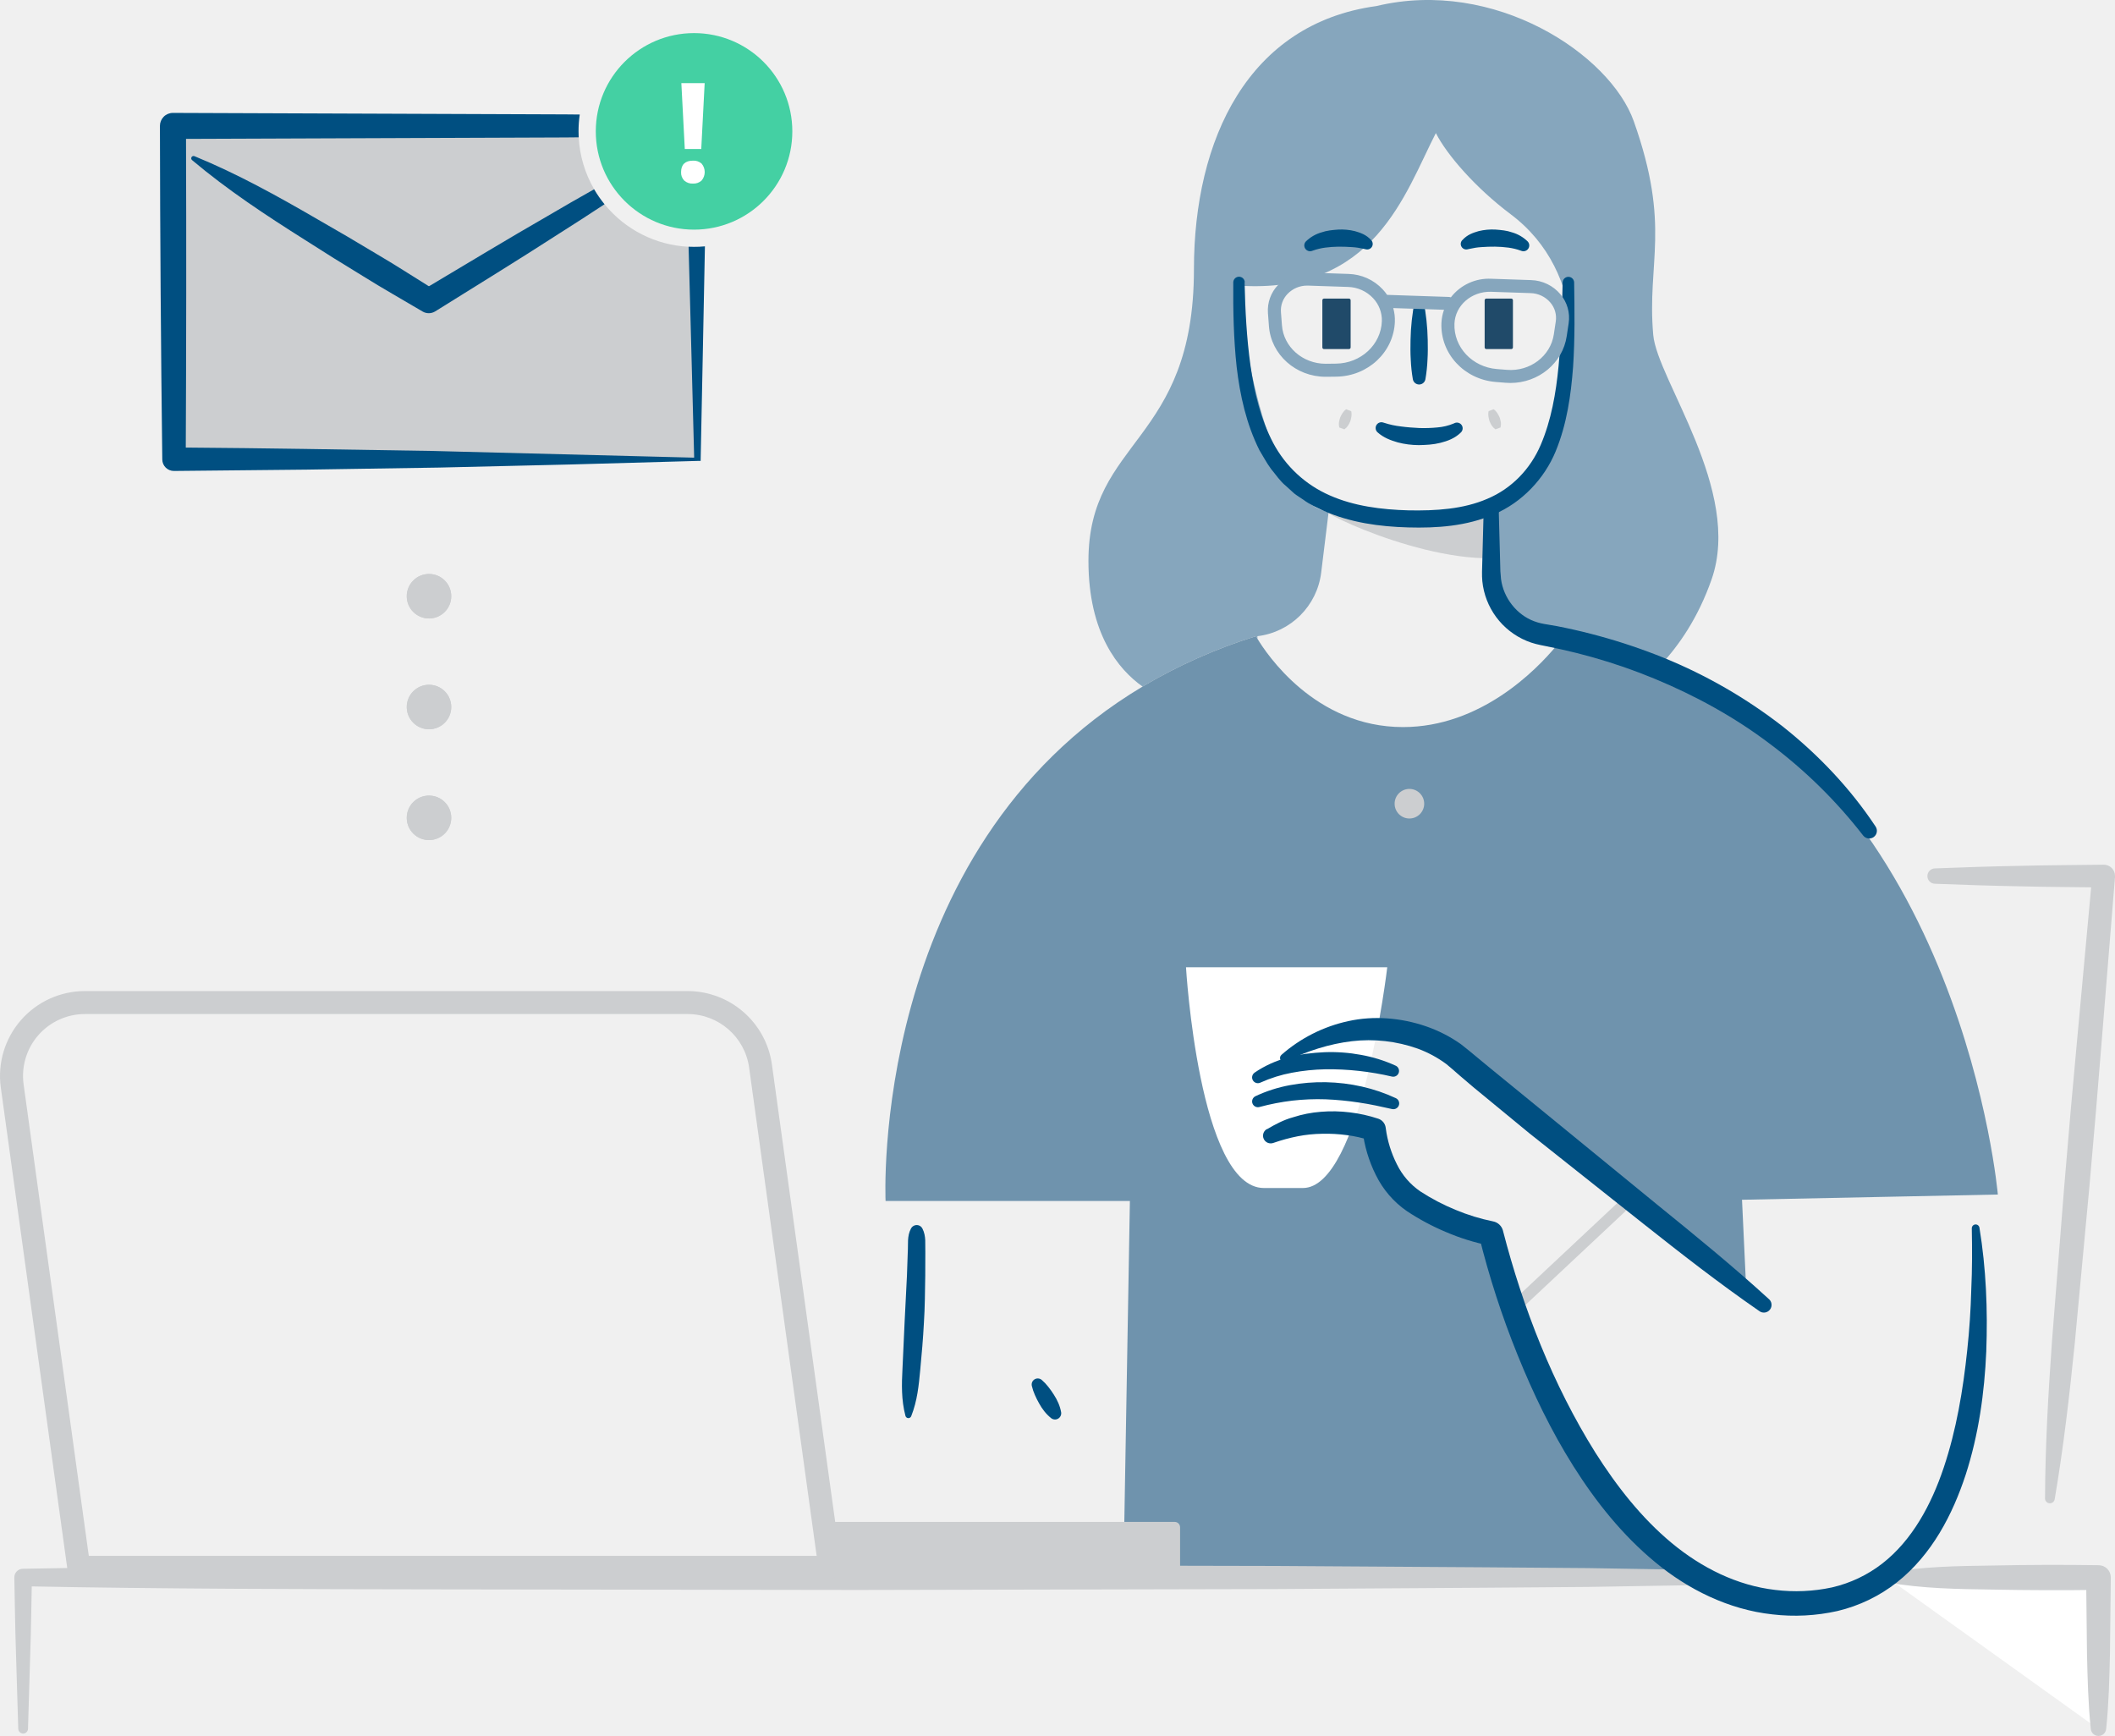
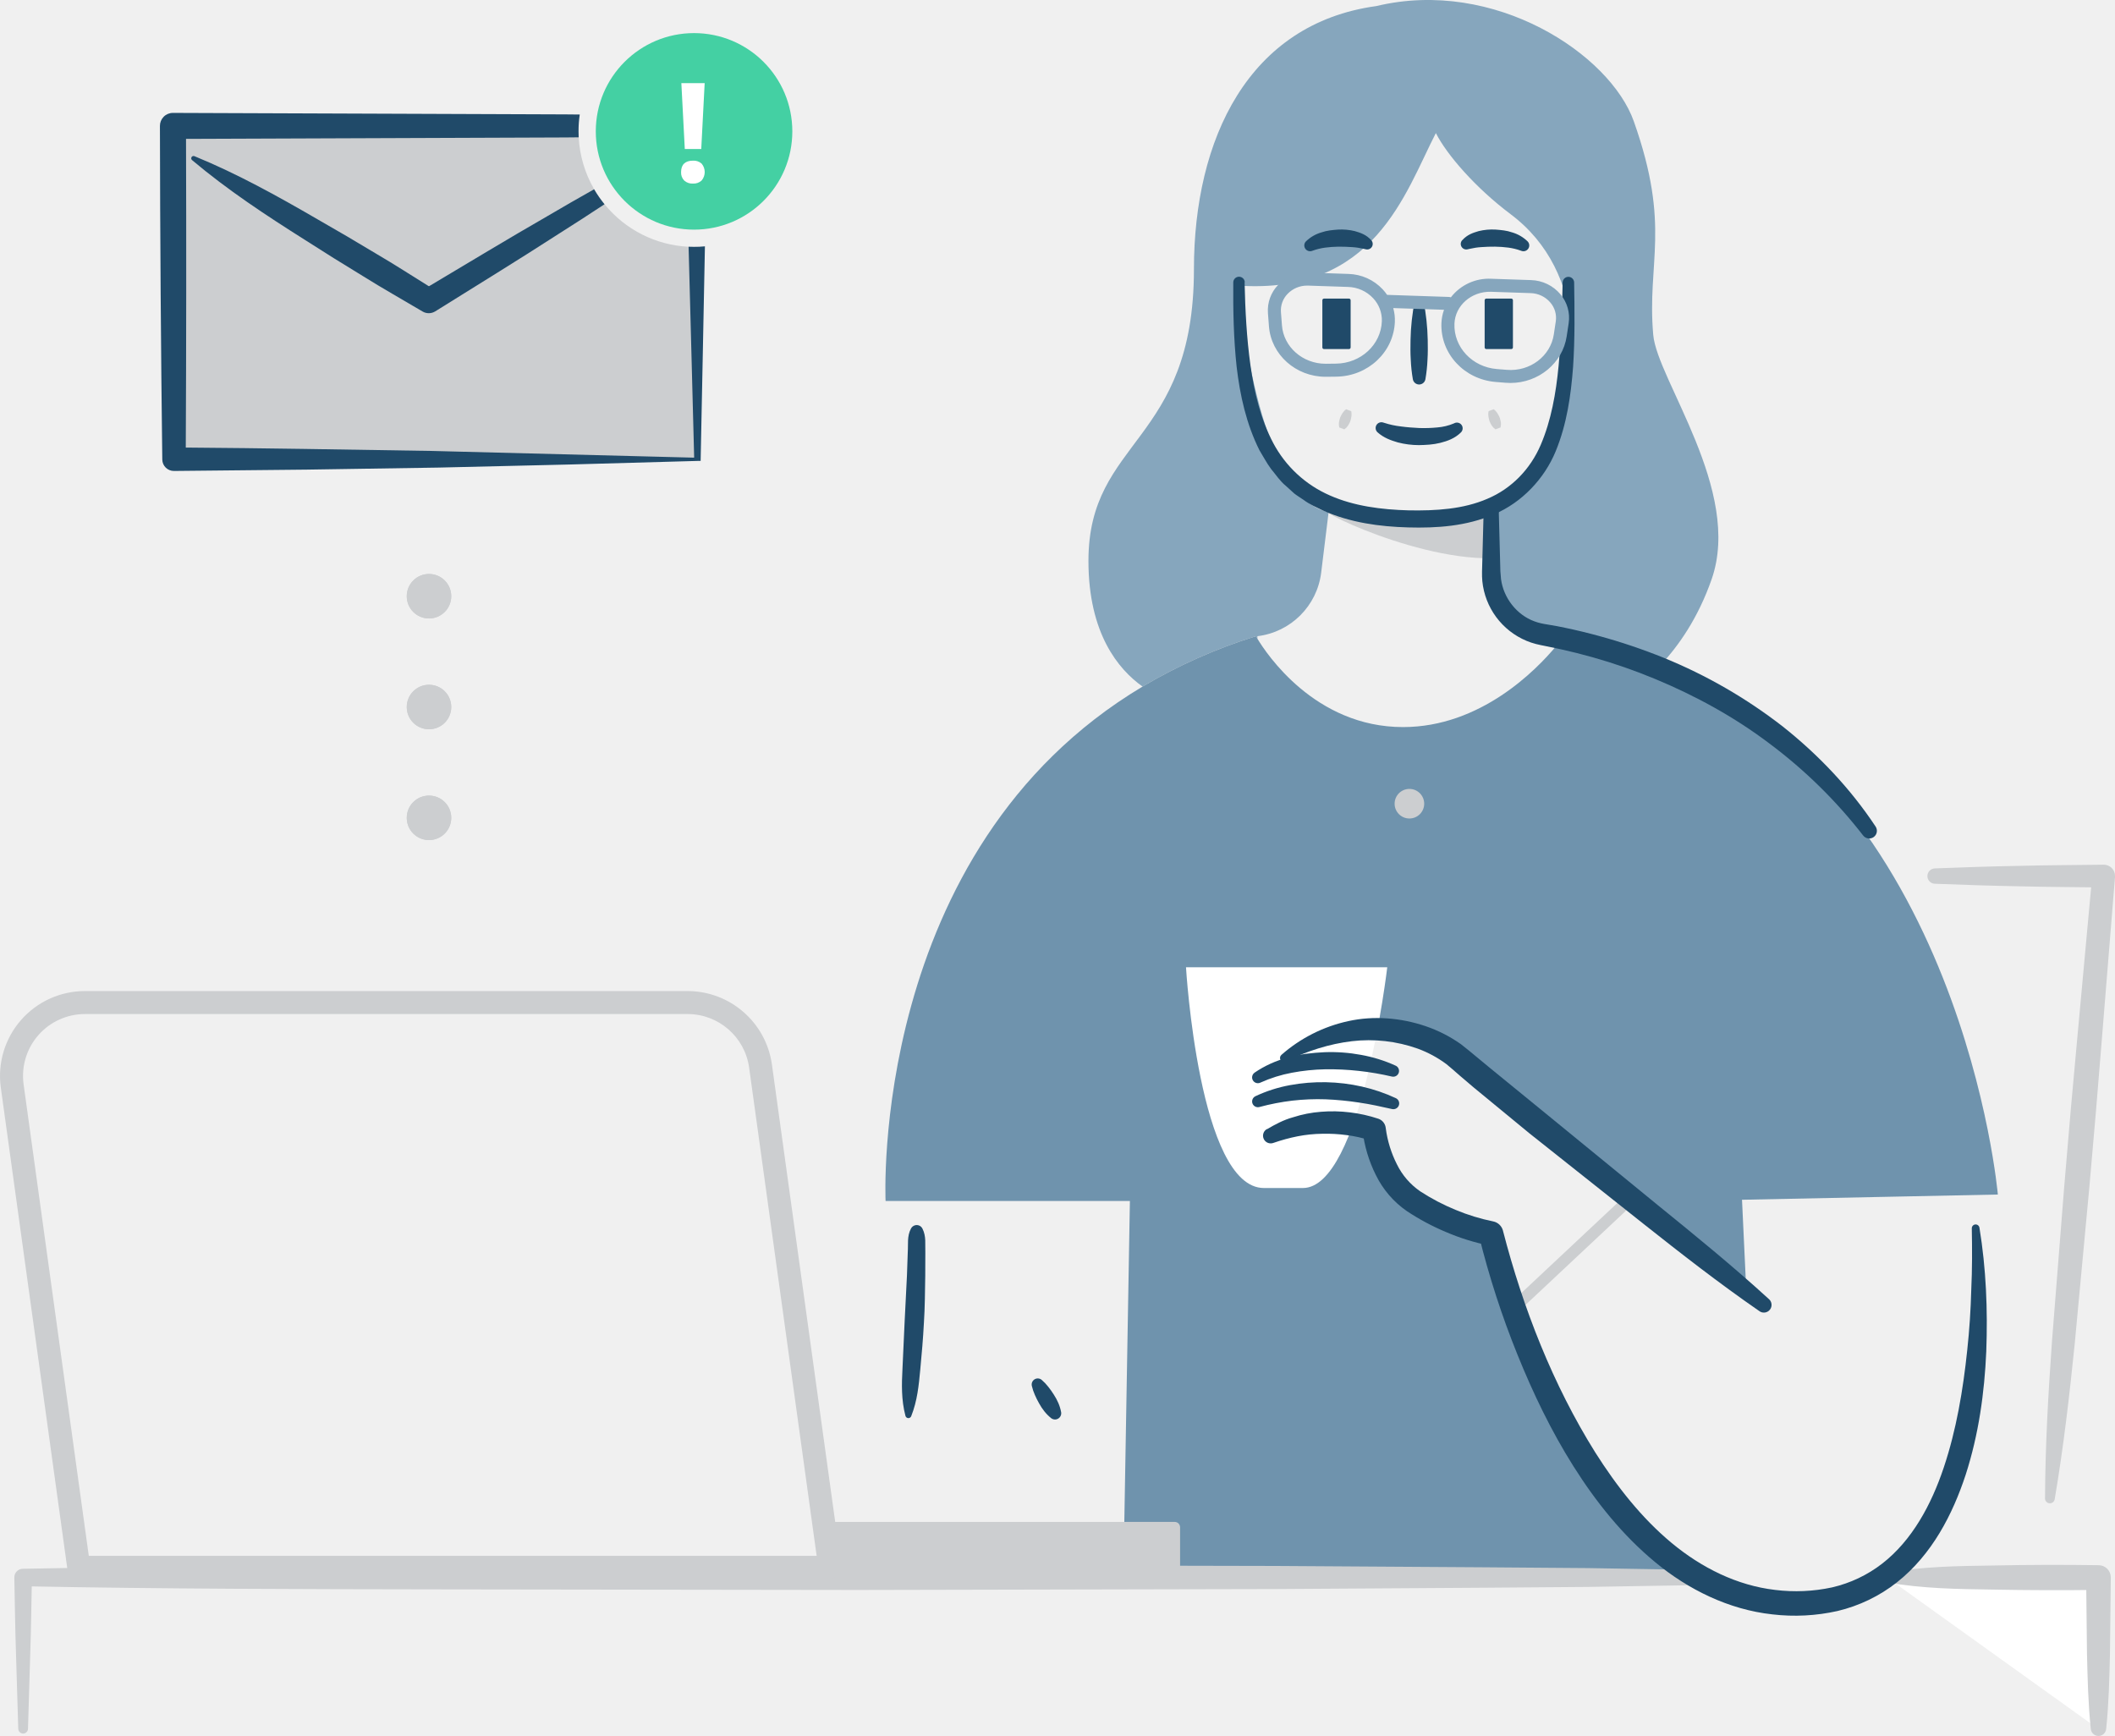
<svg xmlns="http://www.w3.org/2000/svg" viewBox="0 0 1578.26 1295.38">
  <path d="M513.84 184.13a86.1 86.1 0 0 1-62.73-31.74q-2.15-2.64-4.09-5.44t-3.65-5.74a85.87 85.87 0 0 1-11.52-38.67q-.12-2.25-.12-4.52c0-1.34 0-2.67.11-4H129.07l.78 248.72h390.53l-.5-158.53h-2c-1.33.03-2.7-.01-4.04-.08z" fill="#CCCED0" />
  <path d="M1112.73 416.58v-34.42c-43.6 7.44-82.36 11.16-116.27 0s53.29 35.36 116.27 34.42z" fill="#CCCED0" />
  <rect x="986.77" y="222.82" width="21.1" height="37.66" rx="1.23" ry="1.23" fill="#204A69" />
  <path d="M1149.58 473.08a46.78 46.78 0 0 1-40.14-44.7l-1.72-50.85s25.75-5.12 48.61-48.1c24.22-45.56 29.07-126-29.07-169.56-26.19-19.64-47.57-44.31-55.79-60.52-23.23 45.03-45.63 120.63-147.68 113.77 0 0 14.37 159.82 67.66 168.93l-5.55 45.22a54.48 54.48 0 0 1-47.58 47.46v1.9c6.58 11 42.87 65.93 108.64 65.93 58 0 99.53-42.73 114.21-60.35v-7.47z" fill="none" />
  <path d="M938.32 476.63v-1.9a54.48 54.48 0 0 0 47.58-47.46l5.55-45.22c-53.29-9.11-67.66-168.93-67.66-168.93 102.07 6.86 124.46-68.75 147.68-113.81 8.22 16.21 29.6 40.88 55.79 60.52 58.14 43.6 53.29 124 29.07 169.56-22.85 43-48.61 48.1-48.61 48.1l1.72 50.85a46.78 46.78 0 0 0 40.14 44.73l11.6 1.66v7.47c3.81-4.58 5.82-7.47 5.82-7.47a349.71 349.71 0 0 1 72.38 21.3c13.17-14.06 27.77-34.76 37.91-63.86 23-66.06-40.64-148.84-43.6-182.24-4.84-54.67 13.47-80.46-14.53-159.46-17.66-49.81-103.68-107.15-192.12-85.94-95.52 13.09-136.1 99.35-136.1 196.42 0 130-78.72 126.43-78.72 217.55 0 54.25 22.32 81 40.39 93.84a396.9 396.9 0 0 1 84.63-37.61s.35.65 1.08 1.9z" fill="#86a6bd" />
  <path d="M962.54 789.63c85.51-48.45 109.5-14.4 126 0 32.56 28.49 171.11 139 214.58 173.66l-3.19-68 190.91-3.91s-26.22-301.18-251.47-395.34a349.71 349.71 0 0 0-72.38-21.3s-2 2.89-5.82 7.47c-14.67 17.63-56.22 60.35-114.21 60.35-65.78 0-102.06-55-108.64-65.93-.73-1.21-1.1-1.9-1.1-1.9a396.9 396.9 0 0 0-84.63 37.61C648.24 634.38 660.84 896.21 660.84 896.21h182.31l-4.88 281h430c-111.29-62.81-155.53-256.76-155.53-256.76s-29.07-4.84-58.14-24.22c-25.81-17.21-29.07-53.29-29.07-53.29s-39.55-3.73-72.67 4.84c-11.38 2.95-14.53-4.84-19.38-19.38s4.84-33.92 29.06-38.77z" fill="#6F93AD" />
-   <path d="M928.74 210.7c.48 20.78 1.53 41.53 4.38 61.91s7.72 40.41 17 58a87.32 87.32 0 0 0 42.2 39.07c18.05 8 38.51 10.61 58.84 11.16 20.26.37 40.82-.86 58.77-8.65 17.95-7.56 32-22 39.8-40.24s11.39-38.6 13.34-59.05 2.6-41.36 3-62.23a4.3 4.3 0 0 1 8.59 0c.34 20.93.62 42-.79 63.13-1.6 21.08-4.6 42.58-13 63s-25.21 38.21-45.88 46.94c-20.62 9-42.92 10.42-64.2 9.83s-43.17-3.52-63.47-12.58c-5-2.39-10.09-4.61-14.6-8-2.3-1.58-4.68-3-6.91-4.73l-6.22-5.65c-4.39-3.54-7.44-8.3-11-12.54-3.35-4.43-5.85-9.39-8.76-14.08-9.85-19.73-14.51-41-17-62.1-2.29-21.14-2.7-42.24-2.54-63.27a4.3 4.3 0 0 1 8.59-.07z" fill="#004f81" />
-   <path d="M1062.21 224.38a165.05 165.05 0 0 1 3.19 29.33c.1 4.89.14 9.78-.17 14.67a113 113 0 0 1-1.57 14.67 4.76 4.76 0 0 1-9.35 0 113 113 0 0 1-1.57-14.67c-.31-4.89-.27-9.78-.17-14.67a165.25 165.25 0 0 1 3.19-29.33 3.3 3.3 0 0 1 6.44 0z" fill="#004f81" />
+   <path d="M928.74 210.7c.48 20.78 1.53 41.53 4.38 61.91s7.72 40.41 17 58a87.32 87.32 0 0 0 42.2 39.07c18.05 8 38.51 10.61 58.84 11.16 20.26.37 40.82-.86 58.77-8.65 17.95-7.56 32-22 39.8-40.24s11.39-38.6 13.34-59.05 2.6-41.36 3-62.23a4.3 4.3 0 0 1 8.59 0c.34 20.93.62 42-.79 63.13-1.6 21.08-4.6 42.58-13 63s-25.21 38.21-45.88 46.94c-20.62 9-42.92 10.42-64.2 9.83s-43.17-3.52-63.47-12.58c-5-2.39-10.09-4.61-14.6-8-2.3-1.58-4.68-3-6.91-4.73l-6.22-5.65c-4.39-3.54-7.44-8.3-11-12.54-3.35-4.43-5.85-9.39-8.76-14.08-9.85-19.73-14.51-41-17-62.1-2.29-21.14-2.7-42.24-2.54-63.27a4.3 4.3 0 0 1 8.59-.07z" fill="#204A69" />
+   <path d="M1062.21 224.38a165.05 165.05 0 0 1 3.19 29.33c.1 4.89.14 9.78-.17 14.67a113 113 0 0 1-1.57 14.67 4.76 4.76 0 0 1-9.35 0 113 113 0 0 1-1.57-14.67c-.31-4.89-.27-9.78-.17-14.67a165.25 165.25 0 0 1 3.19-29.33 3.3 3.3 0 0 1 6.44 0z" fill="#204A69" />
  <rect x="1107.88" y="222.82" width="21.1" height="37.66" rx="1.23" ry="1.23" fill="#204A69" />
-   <path d="M1032.84 315.5a63.14 63.14 0 0 0 12.61 2.73c4.48.62 9.07.93 13.66 1.17a103.28 103.28 0 0 0 13.6-.45 39.82 39.82 0 0 0 12-2.9l.67-.31a4.28 4.28 0 0 1 4.82 6.92c-4.61 4.56-10.13 6.46-15.39 7.8s-10.66 1.59-16 1.7a62.75 62.75 0 0 1-15.82-2.05c-5.17-1.52-10.45-3.39-15.06-7.53a4.31 4.31 0 0 1 4.25-7.28zm58.3-136.23c3.83-4.27 8.18-5.59 12.29-6.81a42.69 42.69 0 0 1 12.53-1.15c4.15.32 8.35.66 12.42 2.1a27.62 27.62 0 0 1 11.56 6.72 4.33 4.33 0 0 1-4.61 7.08l-.56-.21a45.41 45.41 0 0 0-9.14-2.22 85.12 85.12 0 0 0-10.05-.72c-3.39 0-6.79.06-10.07.33a50.93 50.93 0 0 0-8.64 1.27l-1.76.39a4.13 4.13 0 0 1-4-6.79zm-73.58 6.4a50.9 50.9 0 0 0-8.64-1.27c-3.28-.28-6.69-.29-10.07-.33a85.12 85.12 0 0 0-10.05.72 45.45 45.45 0 0 0-9.14 2.22l-.55.2a4.33 4.33 0 0 1-4.61-7.07 27.62 27.62 0 0 1 11.56-6.72c4.07-1.44 8.27-1.78 12.42-2.1a42.69 42.69 0 0 1 12.53 1.15c4.11 1.22 8.46 2.54 12.29 6.81a4.13 4.13 0 0 1-3.95 6.79z" fill="#004f81" />
+   <path d="M1032.84 315.5a63.14 63.14 0 0 0 12.61 2.73c4.48.62 9.07.93 13.66 1.17a103.28 103.28 0 0 0 13.6-.45 39.82 39.82 0 0 0 12-2.9l.67-.31a4.28 4.28 0 0 1 4.82 6.92c-4.61 4.56-10.13 6.46-15.39 7.8s-10.66 1.59-16 1.7a62.75 62.75 0 0 1-15.82-2.05c-5.17-1.52-10.45-3.39-15.06-7.53a4.31 4.31 0 0 1 4.25-7.28zm58.3-136.23c3.83-4.27 8.18-5.59 12.29-6.81a42.69 42.69 0 0 1 12.53-1.15c4.15.32 8.35.66 12.42 2.1a27.62 27.62 0 0 1 11.56 6.72 4.33 4.33 0 0 1-4.61 7.08l-.56-.21a45.41 45.41 0 0 0-9.14-2.22 85.12 85.12 0 0 0-10.05-.72c-3.39 0-6.79.06-10.07.33a50.93 50.93 0 0 0-8.64 1.27l-1.76.39a4.13 4.13 0 0 1-4-6.79zm-73.58 6.4a50.9 50.9 0 0 0-8.64-1.27c-3.28-.28-6.69-.29-10.07-.33a85.12 85.12 0 0 0-10.05.72 45.45 45.45 0 0 0-9.14 2.22l-.55.2a4.33 4.33 0 0 1-4.61-7.07 27.62 27.62 0 0 1 11.56-6.72c4.07-1.44 8.27-1.78 12.42-2.1a42.69 42.69 0 0 1 12.53 1.15c4.11 1.22 8.46 2.54 12.29 6.81a4.13 4.13 0 0 1-3.95 6.79z" fill="#204A69" />
  <path d="M1526.05 1118.15c.15-39 2.38-77.82 5.13-116.6l9.2-116.25q4.78-58.11 10.24-116.16l10.68-116.12 8.46 9.22c-21-.31-42-.31-63-.87-21-.38-42-1.08-63-1.9a5.73 5.73 0 0 1 0-11.45c21-.82 42-1.52 63-1.9 21-.55 42-.56 63-.87a8.38 8.38 0 0 1 8.5 8.26v.96l-9.42 116.25q-4.6 58.12-9.81 116.19l-10.85 116.1c-3.93 38.67-8.39 77.3-14.92 115.75a3.64 3.64 0 0 1-7.23-.62z" fill="#CCCED0" />
  <circle cx="1051.73" cy="599.74" r="11.04" fill="#CCCED0" />
  <path d="M972.23 886.52h-29.07c-48.45 0-58.14-164.72-58.14-164.72h150.18s-19.36 164.72-62.97 164.72z" fill="#fff" />
  <path d="M999.41 318.99a10.78 10.78 0 0 1-.22-4 22.39 22.39 0 0 1 .9-3.53c1.05-2.18 2.08-4.38 4.43-6.07l3.79 1.43c.64 2.82 0 5.15-.68 7.49a22.2 22.2 0 0 1-1.66 3.25 10.78 10.78 0 0 1-2.77 2.83zm116.53 1.39a10.82 10.82 0 0 1-2.77-2.83 22.39 22.39 0 0 1-1.65-3.25c-.65-2.34-1.33-4.66-.69-7.49l3.79-1.43c2.35 1.7 3.37 3.89 4.43 6.07a22.39 22.39 0 0 1 .9 3.53 10.78 10.78 0 0 1-.22 4zm16.16 657.64a4.3 4.3 0 0 1-2.94-7.43l77.52-72.67a4.3 4.3 0 1 1 5.87 6.28l-77.52 72.67a4.29 4.29 0 0 1-2.93 1.15z" fill="#CCCED0" />
  <path fill="#fff" d="M1408.24 1177.2h157.67v113.04" />
  <path d="M1408.25 1173.57c26.28-4.63 52.56-5 78.83-5.36q39.42-.81 78.83-.23h.22a9.1 9.1 0 0 1 9 9.21l-.62 56.52c-.27 9.42-.41 18.84-.85 28.26s-1 18.84-2 28.26a5.76 5.76 0 0 1-11.46 0c-1-9.42-1.55-18.84-2-28.26s-.58-18.84-.85-28.26l-.62-56.52 9.22 9.22q-39.42.53-78.83-.23c-26.28-.37-52.55-.72-78.83-5.35a3.68 3.68 0 0 1 0-7.26zM13.63 1290.24l-1.7-56.52c-.66-18.84-.83-37.68-1.24-56.52a6.42 6.42 0 0 1 6.28-6.56h.29c103.8-2 207.61-2.18 311.41-2.34l311.41-.44 311.41.68 155.71 1 77.85.6 77.85 1.3a5.73 5.73 0 0 1 0 11.45l-77.85 1.3-77.85.6-155.71 1-311.41.68-311.41-.44c-103.8-.16-207.61-.3-311.41-2.34l6.56-6.56c-.41 18.84-.58 37.68-1.24 56.52l-1.69 56.52a3.63 3.63 0 0 1-7.25 0z" fill="#CCCED0" />
-   <path d="M956.11 787.25a111.41 111.41 0 0 1 50.14-25.3c18.89-4.14 39.05-2.48 57.54 3.79a102.76 102.76 0 0 1 26.42 13.48c4.36 3.33 7.51 6.07 11 8.92l10.35 8.56 41.83 34.15 83.75 68.49c28 22.72 56 45.53 82.67 69.9a5.741 5.741 0 0 1-7.13 9c-29.77-20.56-58.22-42.76-86.52-65.17l-84.84-67.33-41.88-34.47-10.38-8.84c-3.42-3-7.05-6.22-9.81-8.43a85 85 0 0 0-21.37-11.51 108.78 108.78 0 0 0-49.13-5.52c-16.71 2-33.32 7.29-49.41 15.08a2.89 2.89 0 0 1-3.18-4.77z" fill="#004f81" />
-   <path d="M945.45 842.64c6.06-3.58 12.48-7 19.36-8.88a89.57 89.57 0 0 1 21-4.13 104.37 104.37 0 0 1 21.38.43 107 107 0 0 1 21.35 4.75 8.18 8.18 0 0 1 5.5 6.7l.08.63a83.73 83.73 0 0 0 8.3 26.74 52.52 52.52 0 0 0 17.42 20.14 158.12 158.12 0 0 0 26.31 13.79 149.36 149.36 0 0 0 28 8.61 9.47 9.47 0 0 1 7.4 6.92v.06c14.91 57.73 37.31 115 68.9 165.48 15.92 25.12 34.39 48.73 56.84 67.4s49 31.87 77.39 35.15a127.19 127.19 0 0 0 42.37-1.87 96.43 96.43 0 0 0 37.53-17.8c22.26-17.3 36.64-43.93 45.92-71.74 9.38-28 14.38-57.74 17.51-87.65 1.62-15 2.6-30.06 3-45.19.71-15.12.68-30.35.39-45.45v-.11a2.87 2.87 0 0 1 5.7-.52c5 30.51 6.24 61.34 5.1 92.29-1.34 30.9-5.66 62-15.34 92-9.75 29.69-25.11 59.61-51.29 80.36a114.52 114.52 0 0 1-44.4 21.42 144.74 144.74 0 0 1-48.64 2.5c-32.49-3.55-62.84-18.56-87.3-38.86-24.64-20.35-44.47-45.31-61.11-71.69s-30.15-54.54-41.75-83.25a653.78 653.78 0 0 1-28.66-88.46l7.41 7a165 165 0 0 1-32-10 176 176 0 0 1-29.22-15.61 70.23 70.23 0 0 1-23.22-27 100 100 0 0 1-9.91-33.17l5.58 7.32a92.45 92.45 0 0 0-17.43-3.91 114.48 114.48 0 0 0-18.33-1 102.51 102.51 0 0 0-18.24 1.88 133.29 133.29 0 0 0-17.91 4.87l-.42.14a5.73 5.73 0 0 1-4.7-10.38zm-8.61-24.63a105 105 0 0 1 25.73-8.25 134 134 0 0 1 53.75 1.07 126.45 126.45 0 0 1 25.36 8.67 4.32 4.32 0 0 1 2 5.76 4.37 4.37 0 0 1-4.88 2.34c-8.3-1.87-16.51-3.69-24.79-4.87a223.11 223.11 0 0 0-24.84-2.41 168.71 168.71 0 0 0-24.84 1 171.5 171.5 0 0 0-24.51 4.75 4.31 4.31 0 0 1-5.31-3 4.36 4.36 0 0 1 2.33-5.06zm-.73-17.53a79.12 79.12 0 0 1 25.25-11.39c8.87-2.55 18-3.47 27.12-3.92a124.13 124.13 0 0 1 27.21 2 108.56 108.56 0 0 1 26 8.15 4.32 4.32 0 0 1-2.85 8.06 209.64 209.64 0 0 0-24.91-4.26 201.58 201.58 0 0 0-25.06-1.19 149.3 149.3 0 0 0-24.82 2.56 103.2 103.2 0 0 0-23.49 7.37l-.13.06a4.31 4.31 0 0 1-4.3-7.42z" fill="#004f81" />
+   <path d="M956.11 787.25a111.41 111.41 0 0 1 50.14-25.3c18.89-4.14 39.05-2.48 57.54 3.79a102.76 102.76 0 0 1 26.42 13.48c4.36 3.33 7.51 6.07 11 8.92l10.35 8.56 41.83 34.15 83.75 68.49c28 22.72 56 45.53 82.67 69.9a5.741 5.741 0 0 1-7.13 9c-29.77-20.56-58.22-42.76-86.52-65.17l-84.84-67.33-41.88-34.47-10.38-8.84c-3.42-3-7.05-6.22-9.81-8.43a85 85 0 0 0-21.37-11.51 108.78 108.78 0 0 0-49.13-5.52c-16.71 2-33.32 7.29-49.41 15.08a2.89 2.89 0 0 1-3.18-4.77z" fill="#204A69" />
+   <path d="M945.45 842.64c6.06-3.58 12.48-7 19.36-8.88a89.57 89.57 0 0 1 21-4.13 104.37 104.37 0 0 1 21.38.43 107 107 0 0 1 21.35 4.75 8.18 8.18 0 0 1 5.5 6.7l.08.63a83.73 83.73 0 0 0 8.3 26.74 52.52 52.52 0 0 0 17.42 20.14 158.12 158.12 0 0 0 26.31 13.79 149.36 149.36 0 0 0 28 8.61 9.47 9.47 0 0 1 7.4 6.92v.06c14.91 57.73 37.31 115 68.9 165.48 15.92 25.12 34.39 48.73 56.84 67.4s49 31.87 77.39 35.15a127.19 127.19 0 0 0 42.37-1.87 96.43 96.43 0 0 0 37.53-17.8c22.26-17.3 36.64-43.93 45.92-71.74 9.38-28 14.38-57.74 17.51-87.65 1.62-15 2.6-30.06 3-45.19.71-15.12.68-30.35.39-45.45v-.11a2.87 2.87 0 0 1 5.7-.52c5 30.51 6.24 61.34 5.1 92.29-1.34 30.9-5.66 62-15.34 92-9.75 29.69-25.11 59.61-51.29 80.36a114.52 114.52 0 0 1-44.4 21.42 144.74 144.74 0 0 1-48.64 2.5c-32.49-3.55-62.84-18.56-87.3-38.86-24.64-20.35-44.47-45.31-61.11-71.69s-30.15-54.54-41.75-83.25a653.78 653.78 0 0 1-28.66-88.46l7.41 7a165 165 0 0 1-32-10 176 176 0 0 1-29.22-15.61 70.23 70.23 0 0 1-23.22-27 100 100 0 0 1-9.91-33.17l5.58 7.32a92.45 92.45 0 0 0-17.43-3.91 114.48 114.48 0 0 0-18.33-1 102.51 102.51 0 0 0-18.24 1.88 133.29 133.29 0 0 0-17.91 4.87l-.42.14a5.73 5.73 0 0 1-4.7-10.38zm-8.61-24.63a105 105 0 0 1 25.73-8.25 134 134 0 0 1 53.75 1.07 126.45 126.45 0 0 1 25.36 8.67 4.32 4.32 0 0 1 2 5.76 4.37 4.37 0 0 1-4.88 2.34c-8.3-1.87-16.51-3.69-24.79-4.87a223.11 223.11 0 0 0-24.84-2.41 168.71 168.71 0 0 0-24.84 1 171.5 171.5 0 0 0-24.51 4.75 4.31 4.31 0 0 1-5.31-3 4.36 4.36 0 0 1 2.33-5.06zm-.73-17.53a79.12 79.12 0 0 1 25.25-11.39c8.87-2.55 18-3.47 27.12-3.92a124.13 124.13 0 0 1 27.21 2 108.56 108.56 0 0 1 26 8.15 4.32 4.32 0 0 1-2.85 8.06 209.64 209.64 0 0 0-24.91-4.26 201.58 201.58 0 0 0-25.06-1.19 149.3 149.3 0 0 0-24.82 2.56 103.2 103.2 0 0 0-23.49 7.37l-.13.06a4.31 4.31 0 0 1-4.3-7.42z" fill="#204A69" />
  <path d="M1164.44 219.6a29.79 29.79 0 0 0-21.92-10.59l-29.72-1a35.86 35.86 0 0 0-30.13 13.87 4.82 4.82 0 0 0-1.46-.3l-46-1.54h-.12a35 35 0 0 0-3.31-4.15 36.29 36.29 0 0 0-25.54-11.48l-29.74-1a30.64 30.64 0 0 0-22.63 9.09 27.31 27.31 0 0 0-7.7 21.17l.74 9.76c1.59 21.26 20.11 37.73 42.28 37.73h.56l7.4-.09c23.68-.29 42.89-18.29 43.73-41a33.23 33.23 0 0 0-1.21-10.18l37.89 1.27a33.44 33.44 0 0 0-1.94 10.05c-.83 22.69 17 41.95 40.62 43.83l7.37.59c1.19.1 2.37.14 3.55.14 20.86 0 38.94-14.74 41.95-34.86l1.46-9.69a27.17 27.17 0 0 0-6.13-21.62zm-133.27 20.13c-.65 17.5-15.65 31.39-34.14 31.62l-7.4.09h-.44c-17.1 0-31.38-12.54-32.58-28.73l-.74-9.76a17.67 17.67 0 0 1 5-13.71 20.16 20.16 0 0 1 14.59-6.12h.7l29.73 1a26.58 26.58 0 0 1 18.75 8.39 23.83 23.83 0 0 1 6.53 17.23zm129.79.08l-1.46 9.69c-2.42 16.23-17.78 27.93-35.11 26.48l-7.37-.59c-18.41-1.48-32.32-16.32-31.68-33.8.51-13.65 12.71-24.21 27.12-23.86l29.72 1a20 20 0 0 1 14.78 7.09 17.55 17.55 0 0 1 4 13.99z" fill="#86a6bd" />
-   <path d="M688.33 916.78c3 5.86 1.89 11.72 2.17 17.59l-.06 17.6c-.2 11.73-.24 23.49-1 35.2-.6 11.72-1.63 23.38-2.73 35s-2.2 23.22-6.75 34.63a2.26 2.26 0 0 1-4.29-.26c-3.15-11.9-2.83-23.61-2.22-35.26s1-23.3 1.6-34.89l1.75-34.78.6-17.41c.44-5.81-.69-11.61 2.39-17.43a4.84 4.84 0 0 1 6.53-2.06 4.94 4.94 0 0 1 2.01 2.07zm88.96 112.87a36.61 36.61 0 0 1 5 5.26 61.86 61.86 0 0 1 4.09 5.78 40.35 40.35 0 0 1 3.36 6.22 31.78 31.78 0 0 1 2.12 7 4.65 4.65 0 0 1-7.37 4.42 31.78 31.78 0 0 1-5.15-5.15 40.23 40.23 0 0 1-3.9-5.89 61.41 61.41 0 0 1-3.18-6.33 36.58 36.58 0 0 1-2.3-6.85 4.54 4.54 0 0 1 7.37-4.42zm341.16-646.96l.67 25.1.34 12.55a105.76 105.76 0 0 0 .63 11.73c1.82 14.13 11.75 26.75 24.81 31.54a36 36 0 0 0 5 1.5l2.54.52 3.14.53q6.32 1 12.58 2.36 12.53 2.62 24.87 6a431.85 431.85 0 0 1 48.49 16.34 375.42 375.42 0 0 1 88.6 51.1c26.83 21.24 50.65 46.36 69.47 74.78a5.73 5.73 0 0 1-9.3 6.69 364.31 364.31 0 0 0-70-68.68c-26.11-19.73-55-35.56-85.27-48.12a414.88 414.88 0 0 0-46.44-16.13q-11.84-3.35-23.86-6l-12-2.51-3-.6-3.58-.83a51.75 51.75 0 0 1-7-2.34 54.13 54.13 0 0 1-33-44.54 65.09 65.09 0 0 1-.22-7.06l.17-6.27.33-12.55.67-25.1a5.73 5.73 0 0 1 11.46 0z" fill="#004f81" />
+   <path d="M688.33 916.78c3 5.86 1.89 11.72 2.17 17.59l-.06 17.6c-.2 11.73-.24 23.49-1 35.2-.6 11.72-1.63 23.38-2.73 35s-2.2 23.22-6.75 34.63a2.26 2.26 0 0 1-4.29-.26c-3.15-11.9-2.83-23.61-2.22-35.26s1-23.3 1.6-34.89l1.75-34.78.6-17.41c.44-5.81-.69-11.61 2.39-17.43a4.84 4.84 0 0 1 6.53-2.06 4.94 4.94 0 0 1 2.01 2.07zm88.96 112.87a36.61 36.61 0 0 1 5 5.26 61.86 61.86 0 0 1 4.09 5.78 40.35 40.35 0 0 1 3.36 6.22 31.78 31.78 0 0 1 2.12 7 4.65 4.65 0 0 1-7.37 4.42 31.78 31.78 0 0 1-5.15-5.15 40.23 40.23 0 0 1-3.9-5.89 61.41 61.41 0 0 1-3.18-6.33 36.58 36.58 0 0 1-2.3-6.85 4.54 4.54 0 0 1 7.37-4.42zm341.16-646.96l.67 25.1.34 12.55a105.76 105.76 0 0 0 .63 11.73c1.82 14.13 11.75 26.75 24.81 31.54a36 36 0 0 0 5 1.5l2.54.52 3.14.53q6.32 1 12.58 2.36 12.53 2.62 24.87 6a431.85 431.85 0 0 1 48.49 16.34 375.42 375.42 0 0 1 88.6 51.1c26.83 21.24 50.65 46.36 69.47 74.78a5.73 5.73 0 0 1-9.3 6.69 364.31 364.31 0 0 0-70-68.68c-26.11-19.73-55-35.56-85.27-48.12a414.88 414.88 0 0 0-46.44-16.13q-11.84-3.35-23.86-6l-12-2.51-3-.6-3.58-.83a51.75 51.75 0 0 1-7-2.34 54.13 54.13 0 0 1-33-44.54 65.09 65.09 0 0 1-.22-7.06l.17-6.27.33-12.55.67-25.1a5.73 5.73 0 0 1 11.46 0z" fill="#204A69" />
  <circle cx="320.13" cy="610.28" r="16.6" fill="#CCCED0" />
  <circle cx="320.13" cy="527.59" r="16.6" fill="#CCCED0" />
  <circle cx="320.13" cy="444.91" r="16.6" fill="#CCCED0" />
  <circle cx="320.13" cy="610.28" r="16.6" fill="#CCCED0" />
  <circle cx="320.13" cy="527.59" r="16.6" fill="#CCCED0" />
  <circle cx="320.13" cy="444.91" r="16.6" fill="#CCCED0" />
  <circle cx="517.92" cy="98.03" r="73.33" fill="#44d0a3" />
  <path d="M431.84 102.55l-9.86.1-97.63.37-185.52.7q.48 115.17-.18 230.34c29.1.14 58.21.59 87.37 1l96.54 1.53 195.43 5v-1.18c-1.27-52.74-2.84-104.69-4.13-156.2a86.33 86.33 0 0 1-82.02-81.66z" fill="none" />
-   <path d="M513.84 184.13c1.29 51.5 2.86 103.46 4.13 156.2v1.18l-195.43-5-96.54-1.53c-29.17-.38-58.28-.84-87.37-1q.57-115.17.18-230.34l185.52-.7 97.63-.37 9.86-.1q-.12-2.25-.12-4.52a86.52 86.52 0 0 1 .92-12.49l-10.66-.1-97.63-.37-195.27-.74h-.05a9.68 9.68 0 0 0-9.67 9.7V94q.2 124.36 1.76 248.72v.15a8.66 8.66 0 0 0 8.74 8.57l99.11-1 98.73-1.53 97.72-2.3 96.19-2.69h1.24c1-52.68 2.23-106.15 3.2-160.09-2.67.25-5.38.39-8.12.39-1.36.02-2.73-.02-4.07-.09z" fill="#004f81" />
-   <path d="M324.75 216.53l-4.69-2.91-4.91 2.93z" fill="#004f81" />
+   <path d="M513.84 184.13c1.29 51.5 2.86 103.46 4.13 156.2v1.18l-195.43-5-96.54-1.53c-29.17-.38-58.28-.84-87.37-1q.57-115.17.18-230.34l185.52-.7 97.63-.37 9.86-.1q-.12-2.25-.12-4.52a86.52 86.52 0 0 1 .92-12.49l-10.66-.1-97.63-.37-195.27-.74h-.05a9.68 9.68 0 0 0-9.67 9.7V94q.2 124.36 1.76 248.72v.15a8.66 8.66 0 0 0 8.74 8.57l99.11-1 98.73-1.53 97.72-2.3 96.19-2.69h1.24c1-52.68 2.23-106.15 3.2-160.09-2.67.25-5.38.39-8.12.39-1.36.02-2.73-.02-4.07-.09z" fill="#204A69" />
+   <path d="M324.75 216.53l-4.69-2.91-4.91 2.93z" fill="#204A69" />
  <path d="M508.24 128.43q0-4.23 2.27-6.39t6.59-2.16a8.92 8.92 0 0 1 6.47 2.21 9.78 9.78 0 0 1 0 12.61 8.76 8.76 0 0 1-6.44 2.29 9 9 0 0 1-6.54-2.24 8.38 8.38 0 0 1-2.35-6.32zm15.05-17.22h-12.28l-2.57-49.18h17.4z" fill="#fff" />
  <path d="M880.61 1169.59H619.26l-4-33.91h261.4a4 4 0 0 1 3.95 3.95z" fill="#CCCED0" />
  <path d="M619.26 1178.18H58.78a8.59 8.59 0 0 1-8.51-7.42L.6 811.55a63.35 63.35 0 0 1 62.75-72h449.91a63.6 63.6 0 0 1 62.75 54.68l51.76 374.15a8.58 8.58 0 0 1-8.51 9.77zm-553-17.18H609.4L559 796.55a46.36 46.36 0 0 0-45.74-39.85H63.36a46.17 46.17 0 0 0-45.74 52.51z" fill="#CCCED0" />
-   <path d="M320.05 213.62c-13-8.08-25.81-16.38-39-24.09q-22-13.29-44.3-26c-29.62-17.2-59.59-33.84-91.66-47a1.74 1.74 0 0 0-1.78 2.94c26.51 22.33 55.14 41.18 84.11 59.46q21.62 13.89 43.58 27.21c14.51 9.1 29.46 17.46 44.18 26.22l.15.09a9.09 9.09 0 0 0 9.45-.11c30.8-19.23 61.76-38.2 92.26-57.92q17.14-10.82 34.05-22a86.59 86.59 0 0 1-7.75-11.18q-17.34 9.74-34.47 19.82c-29.84 17.15-59.27 35-88.82 52.59" fill="#004f81" />
+   <path d="M320.05 213.62c-13-8.08-25.81-16.38-39-24.09q-22-13.29-44.3-26c-29.62-17.2-59.59-33.84-91.66-47a1.74 1.74 0 0 0-1.78 2.94c26.51 22.33 55.14 41.18 84.11 59.46q21.62 13.89 43.58 27.21c14.51 9.1 29.46 17.46 44.18 26.22l.15.09a9.09 9.09 0 0 0 9.45-.11c30.8-19.23 61.76-38.2 92.26-57.92q17.14-10.82 34.05-22a86.59 86.59 0 0 1-7.75-11.18q-17.34 9.74-34.47 19.82c-29.84 17.15-59.27 35-88.82 52.59" fill="#204A69" />
</svg>
